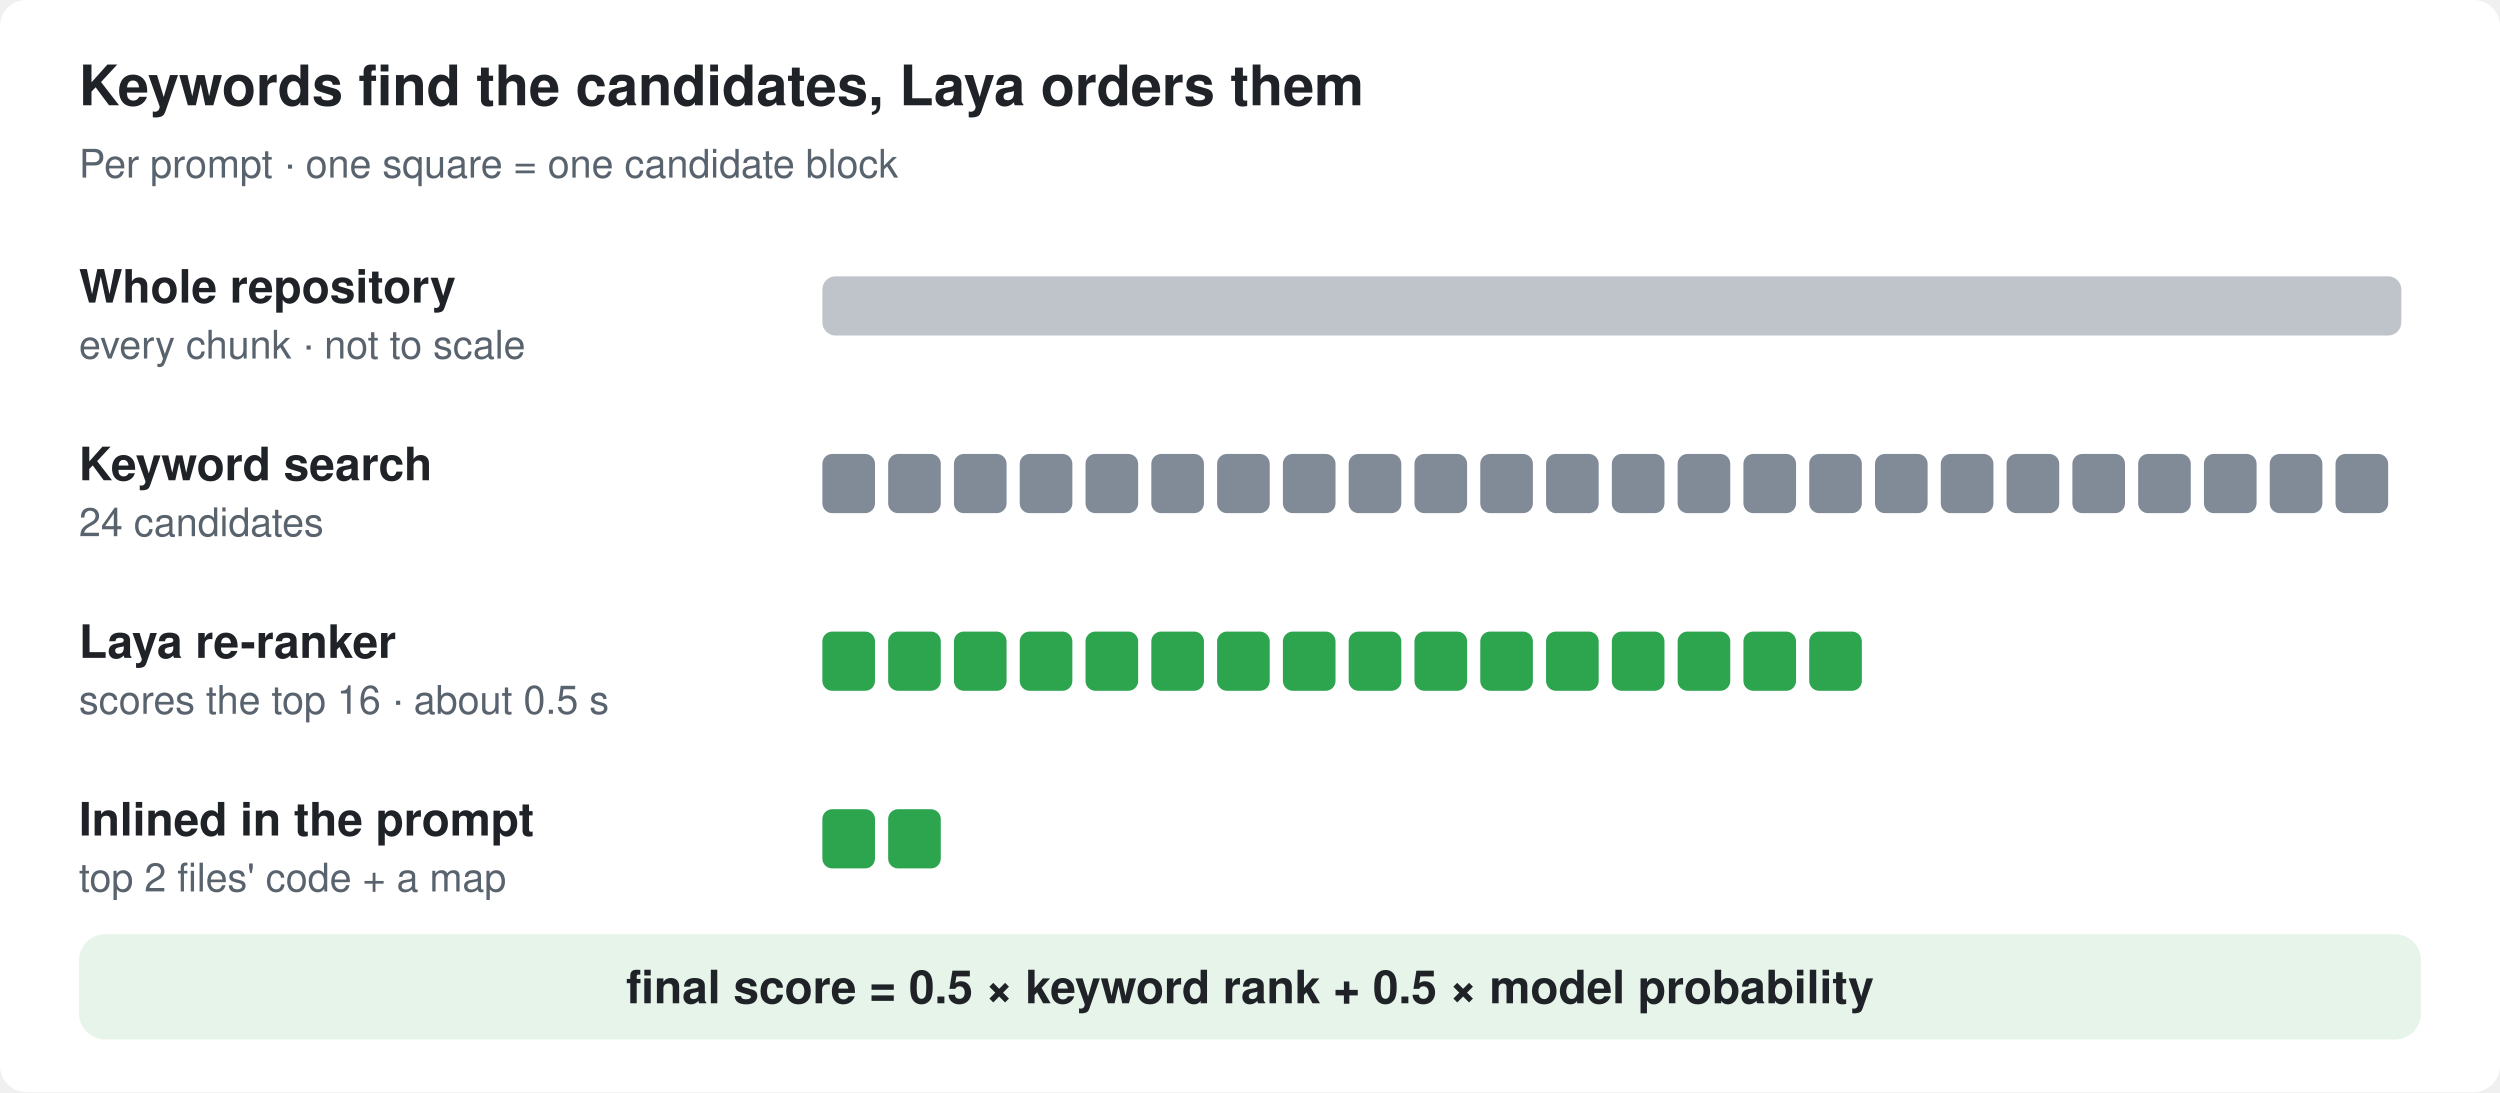
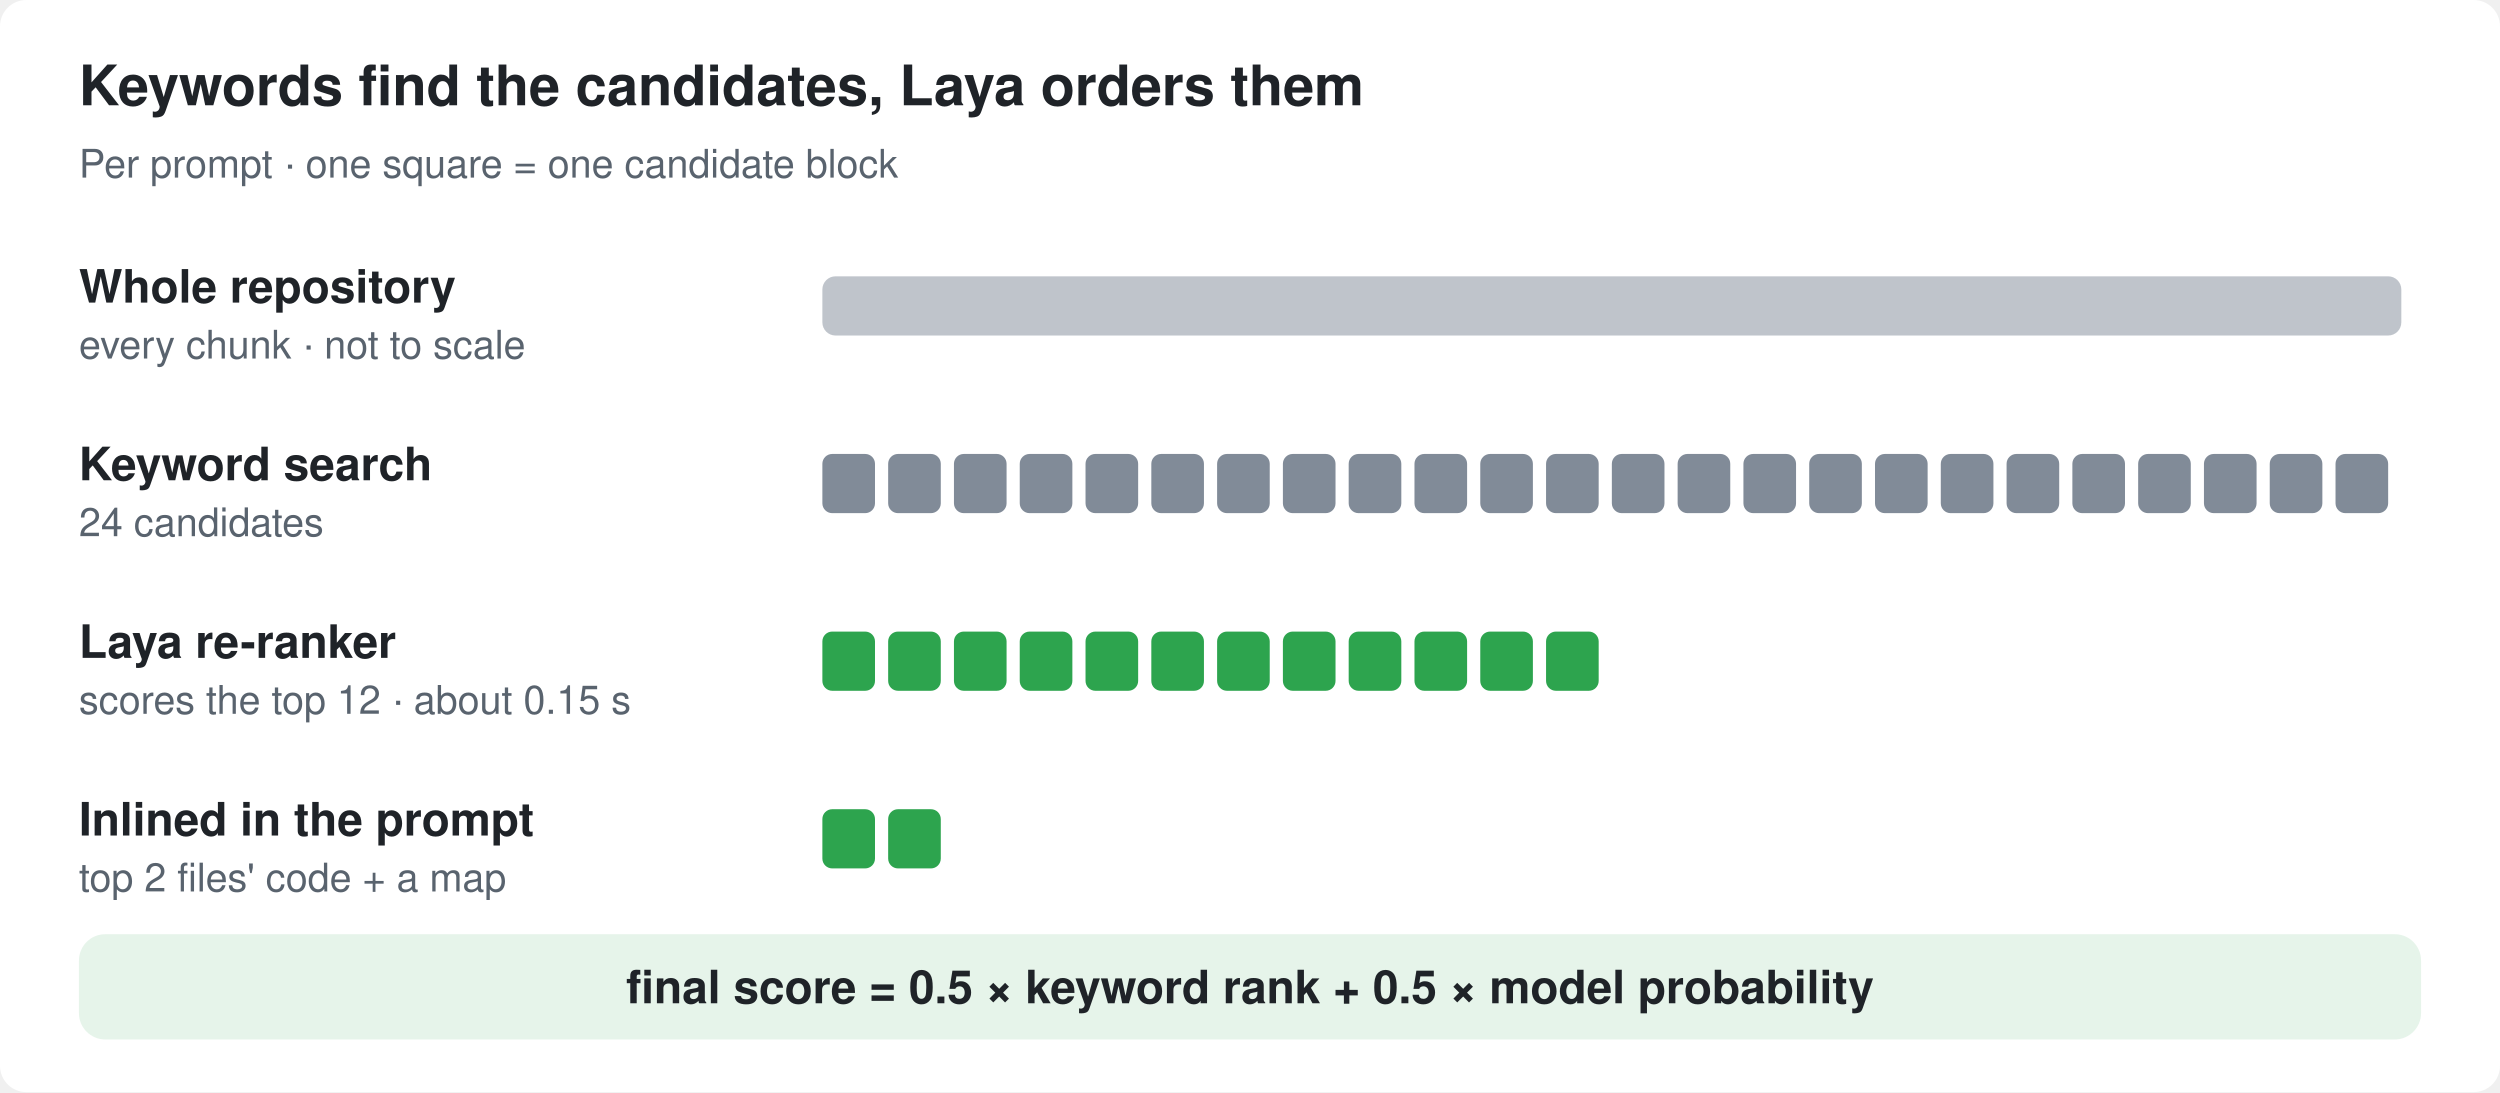
- <svg xmlns="http://www.w3.org/2000/svg" width="760" height="332" viewBox="0 0 760 332" role="img" aria-label="Keywords find the candidates, Laya orders them: keyword search narrows the repository to 24 candidate blocks, the Laya re-ranker scores the top 16 in about 0.5 s, and the code of the top 2 files is inlined; final score = 0.5 × keyword rank + 0.5 × model probability">
-   <style>@keyframes r0{0%,4.44%{transform:scaleX(0);opacity:1}15.56%,94%{transform:scaleX(1);opacity:1}98%,100%{transform:scaleX(1);opacity:0}}.r0{transform-box:fill-box;transform-origin:left center;animation:r0 9.0s linear infinite}@keyframes r1q0{0%,22.22%{opacity:0}24.22%,94%{opacity:1}98%,100%{opacity:0}}.r1q0{animation:r1q0 9.0s linear infinite}@keyframes r1q1{0%,22.67%{opacity:0}24.67%,94%{opacity:1}98%,100%{opacity:0}}.r1q1{animation:r1q1 9.0s linear infinite}@keyframes r1q2{0%,23.11%{opacity:0}25.11%,94%{opacity:1}98%,100%{opacity:0}}.r1q2{animation:r1q2 9.0s linear infinite}@keyframes r1q3{0%,23.56%{opacity:0}25.56%,94%{opacity:1}98%,100%{opacity:0}}.r1q3{animation:r1q3 9.0s linear infinite}@keyframes r1q4{0%,24.00%{opacity:0}26.00%,94%{opacity:1}98%,100%{opacity:0}}.r1q4{animation:r1q4 9.0s linear infinite}@keyframes r1q5{0%,24.44%{opacity:0}26.44%,94%{opacity:1}98%,100%{opacity:0}}.r1q5{animation:r1q5 9.0s linear infinite}@keyframes r1q6{0%,24.89%{opacity:0}26.89%,94%{opacity:1}98%,100%{opacity:0}}.r1q6{animation:r1q6 9.0s linear infinite}@keyframes r1q7{0%,25.33%{opacity:0}27.33%,94%{opacity:1}98%,100%{opacity:0}}.r1q7{animation:r1q7 9.0s linear infinite}@keyframes r1q8{0%,25.78%{opacity:0}27.78%,94%{opacity:1}98%,100%{opacity:0}}.r1q8{animation:r1q8 9.0s linear infinite}@keyframes r1q9{0%,26.22%{opacity:0}28.22%,94%{opacity:1}98%,100%{opacity:0}}.r1q9{animation:r1q9 9.0s linear infinite}@keyframes r1q10{0%,26.67%{opacity:0}28.67%,94%{opacity:1}98%,100%{opacity:0}}.r1q10{animation:r1q10 9.0s linear infinite}@keyframes r1q11{0%,27.11%{opacity:0}29.11%,94%{opacity:1}98%,100%{opacity:0}}.r1q11{animation:r1q11 9.0s linear infinite}@keyframes r1q12{0%,27.56%{opacity:0}29.56%,94%{opacity:1}98%,100%{opacity:0}}.r1q12{animation:r1q12 9.0s linear infinite}@keyframes r1q13{0%,28.00%{opacity:0}30.00%,94%{opacity:1}98%,100%{opacity:0}}.r1q13{animation:r1q13 9.0s linear infinite}@keyframes r1q14{0%,28.44%{opacity:0}30.44%,94%{opacity:1}98%,100%{opacity:0}}.r1q14{animation:r1q14 9.0s linear infinite}@keyframes r1q15{0%,28.89%{opacity:0}30.89%,94%{opacity:1}98%,100%{opacity:0}}.r1q15{animation:r1q15 9.0s linear infinite}@keyframes r1q16{0%,29.33%{opacity:0}31.33%,94%{opacity:1}98%,100%{opacity:0}}.r1q16{animation:r1q16 9.0s linear infinite}@keyframes r1q17{0%,29.78%{opacity:0}31.78%,94%{opacity:1}98%,100%{opacity:0}}.r1q17{animation:r1q17 9.0s linear infinite}@keyframes r1q18{0%,30.22%{opacity:0}32.22%,94%{opacity:1}98%,100%{opacity:0}}.r1q18{animation:r1q18 9.0s linear infinite}@keyframes r1q19{0%,30.67%{opacity:0}32.67%,94%{opacity:1}98%,100%{opacity:0}}.r1q19{animation:r1q19 9.0s linear infinite}@keyframes r1q20{0%,31.11%{opacity:0}33.11%,94%{opacity:1}98%,100%{opacity:0}}.r1q20{animation:r1q20 9.0s linear infinite}@keyframes r1q21{0%,31.56%{opacity:0}33.56%,94%{opacity:1}98%,100%{opacity:0}}.r1q21{animation:r1q21 9.0s linear infinite}@keyframes r1q22{0%,32.00%{opacity:0}34.00%,94%{opacity:1}98%,100%{opacity:0}}.r1q22{animation:r1q22 9.0s linear infinite}@keyframes r1q23{0%,32.44%{opacity:0}34.44%,94%{opacity:1}98%,100%{opacity:0}}.r1q23{animation:r1q23 9.0s linear infinite}@keyframes r2q0{0%,40.00%{opacity:0}42.00%,94%{opacity:1}98%,100%{opacity:0}}.r2q0{animation:r2q0 9.0s linear infinite}@keyframes r2q1{0%,40.44%{opacity:0}42.44%,94%{opacity:1}98%,100%{opacity:0}}.r2q1{animation:r2q1 9.0s linear infinite}@keyframes r2q2{0%,40.89%{opacity:0}42.89%,94%{opacity:1}98%,100%{opacity:0}}.r2q2{animation:r2q2 9.0s linear infinite}@keyframes r2q3{0%,41.33%{opacity:0}43.33%,94%{opacity:1}98%,100%{opacity:0}}.r2q3{animation:r2q3 9.0s linear infinite}@keyframes r2q4{0%,41.78%{opacity:0}43.78%,94%{opacity:1}98%,100%{opacity:0}}.r2q4{animation:r2q4 9.0s linear infinite}@keyframes r2q5{0%,42.22%{opacity:0}44.22%,94%{opacity:1}98%,100%{opacity:0}}.r2q5{animation:r2q5 9.0s linear infinite}@keyframes r2q6{0%,42.67%{opacity:0}44.67%,94%{opacity:1}98%,100%{opacity:0}}.r2q6{animation:r2q6 9.0s linear infinite}@keyframes r2q7{0%,43.11%{opacity:0}45.11%,94%{opacity:1}98%,100%{opacity:0}}.r2q7{animation:r2q7 9.0s linear infinite}@keyframes r2q8{0%,43.56%{opacity:0}45.56%,94%{opacity:1}98%,100%{opacity:0}}.r2q8{animation:r2q8 9.0s linear infinite}@keyframes r2q9{0%,44.00%{opacity:0}46.00%,94%{opacity:1}98%,100%{opacity:0}}.r2q9{animation:r2q9 9.0s linear infinite}@keyframes r2q10{0%,44.44%{opacity:0}46.44%,94%{opacity:1}98%,100%{opacity:0}}.r2q10{animation:r2q10 9.0s linear infinite}@keyframes r2q11{0%,44.89%{opacity:0}46.89%,94%{opacity:1}98%,100%{opacity:0}}.r2q11{animation:r2q11 9.0s linear infinite}@keyframes r2q12{0%,45.33%{opacity:0}47.33%,94%{opacity:1}98%,100%{opacity:0}}.r2q12{animation:r2q12 9.0s linear infinite}@keyframes r2q13{0%,45.78%{opacity:0}47.78%,94%{opacity:1}98%,100%{opacity:0}}.r2q13{animation:r2q13 9.0s linear infinite}@keyframes r2q14{0%,46.22%{opacity:0}48.22%,94%{opacity:1}98%,100%{opacity:0}}.r2q14{animation:r2q14 9.0s linear infinite}@keyframes r2q15{0%,46.67%{opacity:0}48.67%,94%{opacity:1}98%,100%{opacity:0}}.r2q15{animation:r2q15 9.0s linear infinite}@keyframes r3q0{0%,57.78%{opacity:0}59.78%,94%{opacity:1}98%,100%{opacity:0}}.r3q0{animation:r3q0 9.0s linear infinite}@keyframes r3q1{0%,58.22%{opacity:0}60.22%,94%{opacity:1}98%,100%{opacity:0}}.r3q1{animation:r3q1 9.0s linear infinite}@keyframes blend{0%,75.56%{opacity:0}77.56%,94%{opacity:1}98%,100%{opacity:0}}.blend{animation:blend 9.0s linear infinite}@media (prefers-reduced-motion: reduce){*{animation:none !important}}</style>
+ <svg xmlns="http://www.w3.org/2000/svg" width="760" height="332" viewBox="0 0 760 332" role="img" aria-label="Keywords find the candidates, Laya orders them: keyword search narrows the repository to 24 candidate blocks, the Laya re-ranker scores the top 12 in about 0.15 s, and the code of the top 2 files is inlined; final score = 0.5 × keyword rank + 0.5 × model probability">
+   <style>@keyframes r0{0%,4.44%{transform:scaleX(0);opacity:1}15.56%,94%{transform:scaleX(1);opacity:1}98%,100%{transform:scaleX(1);opacity:0}}.r0{transform-box:fill-box;transform-origin:left center;animation:r0 9.0s linear infinite}@keyframes r1q0{0%,22.22%{opacity:0}24.22%,94%{opacity:1}98%,100%{opacity:0}}.r1q0{animation:r1q0 9.0s linear infinite}@keyframes r1q1{0%,22.67%{opacity:0}24.67%,94%{opacity:1}98%,100%{opacity:0}}.r1q1{animation:r1q1 9.0s linear infinite}@keyframes r1q2{0%,23.11%{opacity:0}25.11%,94%{opacity:1}98%,100%{opacity:0}}.r1q2{animation:r1q2 9.0s linear infinite}@keyframes r1q3{0%,23.56%{opacity:0}25.56%,94%{opacity:1}98%,100%{opacity:0}}.r1q3{animation:r1q3 9.0s linear infinite}@keyframes r1q4{0%,24.00%{opacity:0}26.00%,94%{opacity:1}98%,100%{opacity:0}}.r1q4{animation:r1q4 9.0s linear infinite}@keyframes r1q5{0%,24.44%{opacity:0}26.44%,94%{opacity:1}98%,100%{opacity:0}}.r1q5{animation:r1q5 9.0s linear infinite}@keyframes r1q6{0%,24.89%{opacity:0}26.89%,94%{opacity:1}98%,100%{opacity:0}}.r1q6{animation:r1q6 9.0s linear infinite}@keyframes r1q7{0%,25.33%{opacity:0}27.33%,94%{opacity:1}98%,100%{opacity:0}}.r1q7{animation:r1q7 9.0s linear infinite}@keyframes r1q8{0%,25.78%{opacity:0}27.78%,94%{opacity:1}98%,100%{opacity:0}}.r1q8{animation:r1q8 9.0s linear infinite}@keyframes r1q9{0%,26.22%{opacity:0}28.22%,94%{opacity:1}98%,100%{opacity:0}}.r1q9{animation:r1q9 9.0s linear infinite}@keyframes r1q10{0%,26.67%{opacity:0}28.67%,94%{opacity:1}98%,100%{opacity:0}}.r1q10{animation:r1q10 9.0s linear infinite}@keyframes r1q11{0%,27.11%{opacity:0}29.11%,94%{opacity:1}98%,100%{opacity:0}}.r1q11{animation:r1q11 9.0s linear infinite}@keyframes r1q12{0%,27.56%{opacity:0}29.56%,94%{opacity:1}98%,100%{opacity:0}}.r1q12{animation:r1q12 9.0s linear infinite}@keyframes r1q13{0%,28.00%{opacity:0}30.00%,94%{opacity:1}98%,100%{opacity:0}}.r1q13{animation:r1q13 9.0s linear infinite}@keyframes r1q14{0%,28.44%{opacity:0}30.44%,94%{opacity:1}98%,100%{opacity:0}}.r1q14{animation:r1q14 9.0s linear infinite}@keyframes r1q15{0%,28.89%{opacity:0}30.89%,94%{opacity:1}98%,100%{opacity:0}}.r1q15{animation:r1q15 9.0s linear infinite}@keyframes r1q16{0%,29.33%{opacity:0}31.33%,94%{opacity:1}98%,100%{opacity:0}}.r1q16{animation:r1q16 9.0s linear infinite}@keyframes r1q17{0%,29.78%{opacity:0}31.78%,94%{opacity:1}98%,100%{opacity:0}}.r1q17{animation:r1q17 9.0s linear infinite}@keyframes r1q18{0%,30.22%{opacity:0}32.22%,94%{opacity:1}98%,100%{opacity:0}}.r1q18{animation:r1q18 9.0s linear infinite}@keyframes r1q19{0%,30.67%{opacity:0}32.67%,94%{opacity:1}98%,100%{opacity:0}}.r1q19{animation:r1q19 9.0s linear infinite}@keyframes r1q20{0%,31.11%{opacity:0}33.11%,94%{opacity:1}98%,100%{opacity:0}}.r1q20{animation:r1q20 9.0s linear infinite}@keyframes r1q21{0%,31.56%{opacity:0}33.56%,94%{opacity:1}98%,100%{opacity:0}}.r1q21{animation:r1q21 9.0s linear infinite}@keyframes r1q22{0%,32.00%{opacity:0}34.00%,94%{opacity:1}98%,100%{opacity:0}}.r1q22{animation:r1q22 9.0s linear infinite}@keyframes r1q23{0%,32.44%{opacity:0}34.44%,94%{opacity:1}98%,100%{opacity:0}}.r1q23{animation:r1q23 9.0s linear infinite}@keyframes r2q0{0%,40.00%{opacity:0}42.00%,94%{opacity:1}98%,100%{opacity:0}}.r2q0{animation:r2q0 9.0s linear infinite}@keyframes r2q1{0%,40.44%{opacity:0}42.44%,94%{opacity:1}98%,100%{opacity:0}}.r2q1{animation:r2q1 9.0s linear infinite}@keyframes r2q2{0%,40.89%{opacity:0}42.89%,94%{opacity:1}98%,100%{opacity:0}}.r2q2{animation:r2q2 9.0s linear infinite}@keyframes r2q3{0%,41.33%{opacity:0}43.33%,94%{opacity:1}98%,100%{opacity:0}}.r2q3{animation:r2q3 9.0s linear infinite}@keyframes r2q4{0%,41.78%{opacity:0}43.78%,94%{opacity:1}98%,100%{opacity:0}}.r2q4{animation:r2q4 9.0s linear infinite}@keyframes r2q5{0%,42.22%{opacity:0}44.22%,94%{opacity:1}98%,100%{opacity:0}}.r2q5{animation:r2q5 9.0s linear infinite}@keyframes r2q6{0%,42.67%{opacity:0}44.67%,94%{opacity:1}98%,100%{opacity:0}}.r2q6{animation:r2q6 9.0s linear infinite}@keyframes r2q7{0%,43.11%{opacity:0}45.11%,94%{opacity:1}98%,100%{opacity:0}}.r2q7{animation:r2q7 9.0s linear infinite}@keyframes r2q8{0%,43.56%{opacity:0}45.56%,94%{opacity:1}98%,100%{opacity:0}}.r2q8{animation:r2q8 9.0s linear infinite}@keyframes r2q9{0%,44.00%{opacity:0}46.00%,94%{opacity:1}98%,100%{opacity:0}}.r2q9{animation:r2q9 9.0s linear infinite}@keyframes r2q10{0%,44.44%{opacity:0}46.44%,94%{opacity:1}98%,100%{opacity:0}}.r2q10{animation:r2q10 9.0s linear infinite}@keyframes r2q11{0%,44.89%{opacity:0}46.89%,94%{opacity:1}98%,100%{opacity:0}}.r2q11{animation:r2q11 9.0s linear infinite}@keyframes r3q0{0%,57.78%{opacity:0}59.78%,94%{opacity:1}98%,100%{opacity:0}}.r3q0{animation:r3q0 9.0s linear infinite}@keyframes r3q1{0%,58.22%{opacity:0}60.22%,94%{opacity:1}98%,100%{opacity:0}}.r3q1{animation:r3q1 9.0s linear infinite}@keyframes blend{0%,75.56%{opacity:0}77.56%,94%{opacity:1}98%,100%{opacity:0}}.blend{animation:blend 9.0s linear infinite}@media (prefers-reduced-motion: reduce){*{animation:none !important}}</style>
  <rect width="760" height="332" rx="8" fill="#ffffff" />
  <text x="24.0" y="32.0" font-family="-apple-system,BlinkMacSystemFont,'Segoe UI',Helvetica,Arial,sans-serif" font-size="17" fill="#1f2328" text-anchor="start" font-weight="600">Keywords find the candidates, Laya orders them</text>
  <text x="24.0" y="54.0" font-family="-apple-system,BlinkMacSystemFont,'Segoe UI',Helvetica,Arial,sans-serif" font-size="12" fill="#59636e" text-anchor="start" font-weight="normal">Per prompt · one square = one candidate block</text>
  <text x="24.0" y="92.0" font-family="-apple-system,BlinkMacSystemFont,'Segoe UI',Helvetica,Arial,sans-serif" font-size="14" fill="#1f2328" text-anchor="start" font-weight="600">Whole repository</text>
  <text x="24.0" y="109.0" font-family="-apple-system,BlinkMacSystemFont,'Segoe UI',Helvetica,Arial,sans-serif" font-size="12" fill="#59636e" text-anchor="start" font-weight="normal">every chunk · not to scale</text>
  <rect class="r0" x="250.0" y="84.0" width="480.0" height="18.0" rx="4" fill="#818b98" fill-opacity="0.5" />
  <text x="24.0" y="146.0" font-family="-apple-system,BlinkMacSystemFont,'Segoe UI',Helvetica,Arial,sans-serif" font-size="14" fill="#1f2328" text-anchor="start" font-weight="600">Keyword search</text>
  <text x="24.0" y="163.0" font-family="-apple-system,BlinkMacSystemFont,'Segoe UI',Helvetica,Arial,sans-serif" font-size="12" fill="#59636e" text-anchor="start" font-weight="normal">24 candidates</text>
  <rect class="r1q0" x="250.0" y="138.0" width="16.0" height="18.0" rx="3" fill="#818b98" />
  <rect class="r1q1" x="270.0" y="138.0" width="16.0" height="18.0" rx="3" fill="#818b98" />
  <rect class="r1q2" x="290.0" y="138.0" width="16.0" height="18.0" rx="3" fill="#818b98" />
  <rect class="r1q3" x="310.0" y="138.0" width="16.0" height="18.0" rx="3" fill="#818b98" />
  <rect class="r1q4" x="330.0" y="138.0" width="16.0" height="18.0" rx="3" fill="#818b98" />
  <rect class="r1q5" x="350.0" y="138.0" width="16.0" height="18.0" rx="3" fill="#818b98" />
  <rect class="r1q6" x="370.0" y="138.0" width="16.0" height="18.0" rx="3" fill="#818b98" />
  <rect class="r1q7" x="390.0" y="138.0" width="16.0" height="18.0" rx="3" fill="#818b98" />
  <rect class="r1q8" x="410.0" y="138.0" width="16.0" height="18.0" rx="3" fill="#818b98" />
  <rect class="r1q9" x="430.0" y="138.0" width="16.0" height="18.0" rx="3" fill="#818b98" />
  <rect class="r1q10" x="450.0" y="138.0" width="16.0" height="18.0" rx="3" fill="#818b98" />
  <rect class="r1q11" x="470.0" y="138.0" width="16.0" height="18.0" rx="3" fill="#818b98" />
  <rect class="r1q12" x="490.0" y="138.0" width="16.0" height="18.0" rx="3" fill="#818b98" />
  <rect class="r1q13" x="510.0" y="138.0" width="16.0" height="18.0" rx="3" fill="#818b98" />
  <rect class="r1q14" x="530.0" y="138.0" width="16.0" height="18.0" rx="3" fill="#818b98" />
  <rect class="r1q15" x="550.0" y="138.0" width="16.0" height="18.0" rx="3" fill="#818b98" />
  <rect class="r1q16" x="570.0" y="138.0" width="16.0" height="18.0" rx="3" fill="#818b98" />
  <rect class="r1q17" x="590.0" y="138.0" width="16.0" height="18.0" rx="3" fill="#818b98" />
  <rect class="r1q18" x="610.0" y="138.0" width="16.0" height="18.0" rx="3" fill="#818b98" />
  <rect class="r1q19" x="630.0" y="138.0" width="16.0" height="18.0" rx="3" fill="#818b98" />
  <rect class="r1q20" x="650.0" y="138.0" width="16.0" height="18.0" rx="3" fill="#818b98" />
  <rect class="r1q21" x="670.0" y="138.0" width="16.0" height="18.0" rx="3" fill="#818b98" />
  <rect class="r1q22" x="690.0" y="138.0" width="16.0" height="18.0" rx="3" fill="#818b98" />
  <rect class="r1q23" x="710.0" y="138.0" width="16.0" height="18.0" rx="3" fill="#818b98" />
  <text x="24.0" y="200.0" font-family="-apple-system,BlinkMacSystemFont,'Segoe UI',Helvetica,Arial,sans-serif" font-size="14" fill="#1f2328" text-anchor="start" font-weight="600">Laya re-ranker</text>
-   <text x="24.0" y="217.0" font-family="-apple-system,BlinkMacSystemFont,'Segoe UI',Helvetica,Arial,sans-serif" font-size="12" fill="#59636e" text-anchor="start" font-weight="normal">scores the top 16 · about 0.5 s</text>
+   <text x="24.0" y="217.0" font-family="-apple-system,BlinkMacSystemFont,'Segoe UI',Helvetica,Arial,sans-serif" font-size="12" fill="#59636e" text-anchor="start" font-weight="normal">scores the top 12 · about 0.15 s</text>
  <rect class="r2q0" x="250.0" y="192.0" width="16.0" height="18.0" rx="3" fill="#2da44e" />
  <rect class="r2q1" x="270.0" y="192.0" width="16.0" height="18.0" rx="3" fill="#2da44e" />
  <rect class="r2q2" x="290.0" y="192.0" width="16.0" height="18.0" rx="3" fill="#2da44e" />
  <rect class="r2q3" x="310.0" y="192.0" width="16.0" height="18.0" rx="3" fill="#2da44e" />
  <rect class="r2q4" x="330.0" y="192.0" width="16.0" height="18.0" rx="3" fill="#2da44e" />
  <rect class="r2q5" x="350.0" y="192.0" width="16.0" height="18.0" rx="3" fill="#2da44e" />
  <rect class="r2q6" x="370.0" y="192.0" width="16.0" height="18.0" rx="3" fill="#2da44e" />
  <rect class="r2q7" x="390.0" y="192.0" width="16.0" height="18.0" rx="3" fill="#2da44e" />
  <rect class="r2q8" x="410.0" y="192.0" width="16.0" height="18.0" rx="3" fill="#2da44e" />
  <rect class="r2q9" x="430.0" y="192.0" width="16.0" height="18.0" rx="3" fill="#2da44e" />
  <rect class="r2q10" x="450.0" y="192.0" width="16.0" height="18.0" rx="3" fill="#2da44e" />
  <rect class="r2q11" x="470.0" y="192.0" width="16.0" height="18.0" rx="3" fill="#2da44e" />
-   <rect class="r2q12" x="490.0" y="192.0" width="16.0" height="18.0" rx="3" fill="#2da44e" />
-   <rect class="r2q13" x="510.0" y="192.0" width="16.0" height="18.0" rx="3" fill="#2da44e" />
-   <rect class="r2q14" x="530.0" y="192.0" width="16.0" height="18.0" rx="3" fill="#2da44e" />
-   <rect class="r2q15" x="550.0" y="192.0" width="16.0" height="18.0" rx="3" fill="#2da44e" />
  <text x="24.0" y="254.0" font-family="-apple-system,BlinkMacSystemFont,'Segoe UI',Helvetica,Arial,sans-serif" font-size="14" fill="#1f2328" text-anchor="start" font-weight="600">Inlined in the prompt</text>
  <text x="24.0" y="271.0" font-family="-apple-system,BlinkMacSystemFont,'Segoe UI',Helvetica,Arial,sans-serif" font-size="12" fill="#59636e" text-anchor="start" font-weight="normal">top 2 files' code + a map</text>
  <rect class="r3q0" x="250.0" y="246.0" width="16.0" height="18.0" rx="3" fill="#2da44e" />
  <rect class="r3q1" x="270.0" y="246.0" width="16.0" height="18.0" rx="3" fill="#2da44e" />
  <g class="blend">
    <rect x="24.0" y="284.0" width="712.0" height="32.0" rx="8" fill="#2da44e" fill-opacity="0.12" />
    <text x="380.0" y="305.0" font-family="-apple-system,BlinkMacSystemFont,'Segoe UI',Helvetica,Arial,sans-serif" font-size="14" fill="#1f2328" text-anchor="middle" font-weight="600">final score = 0.5 × keyword rank + 0.5 × model probability</text>
  </g>
</svg>
